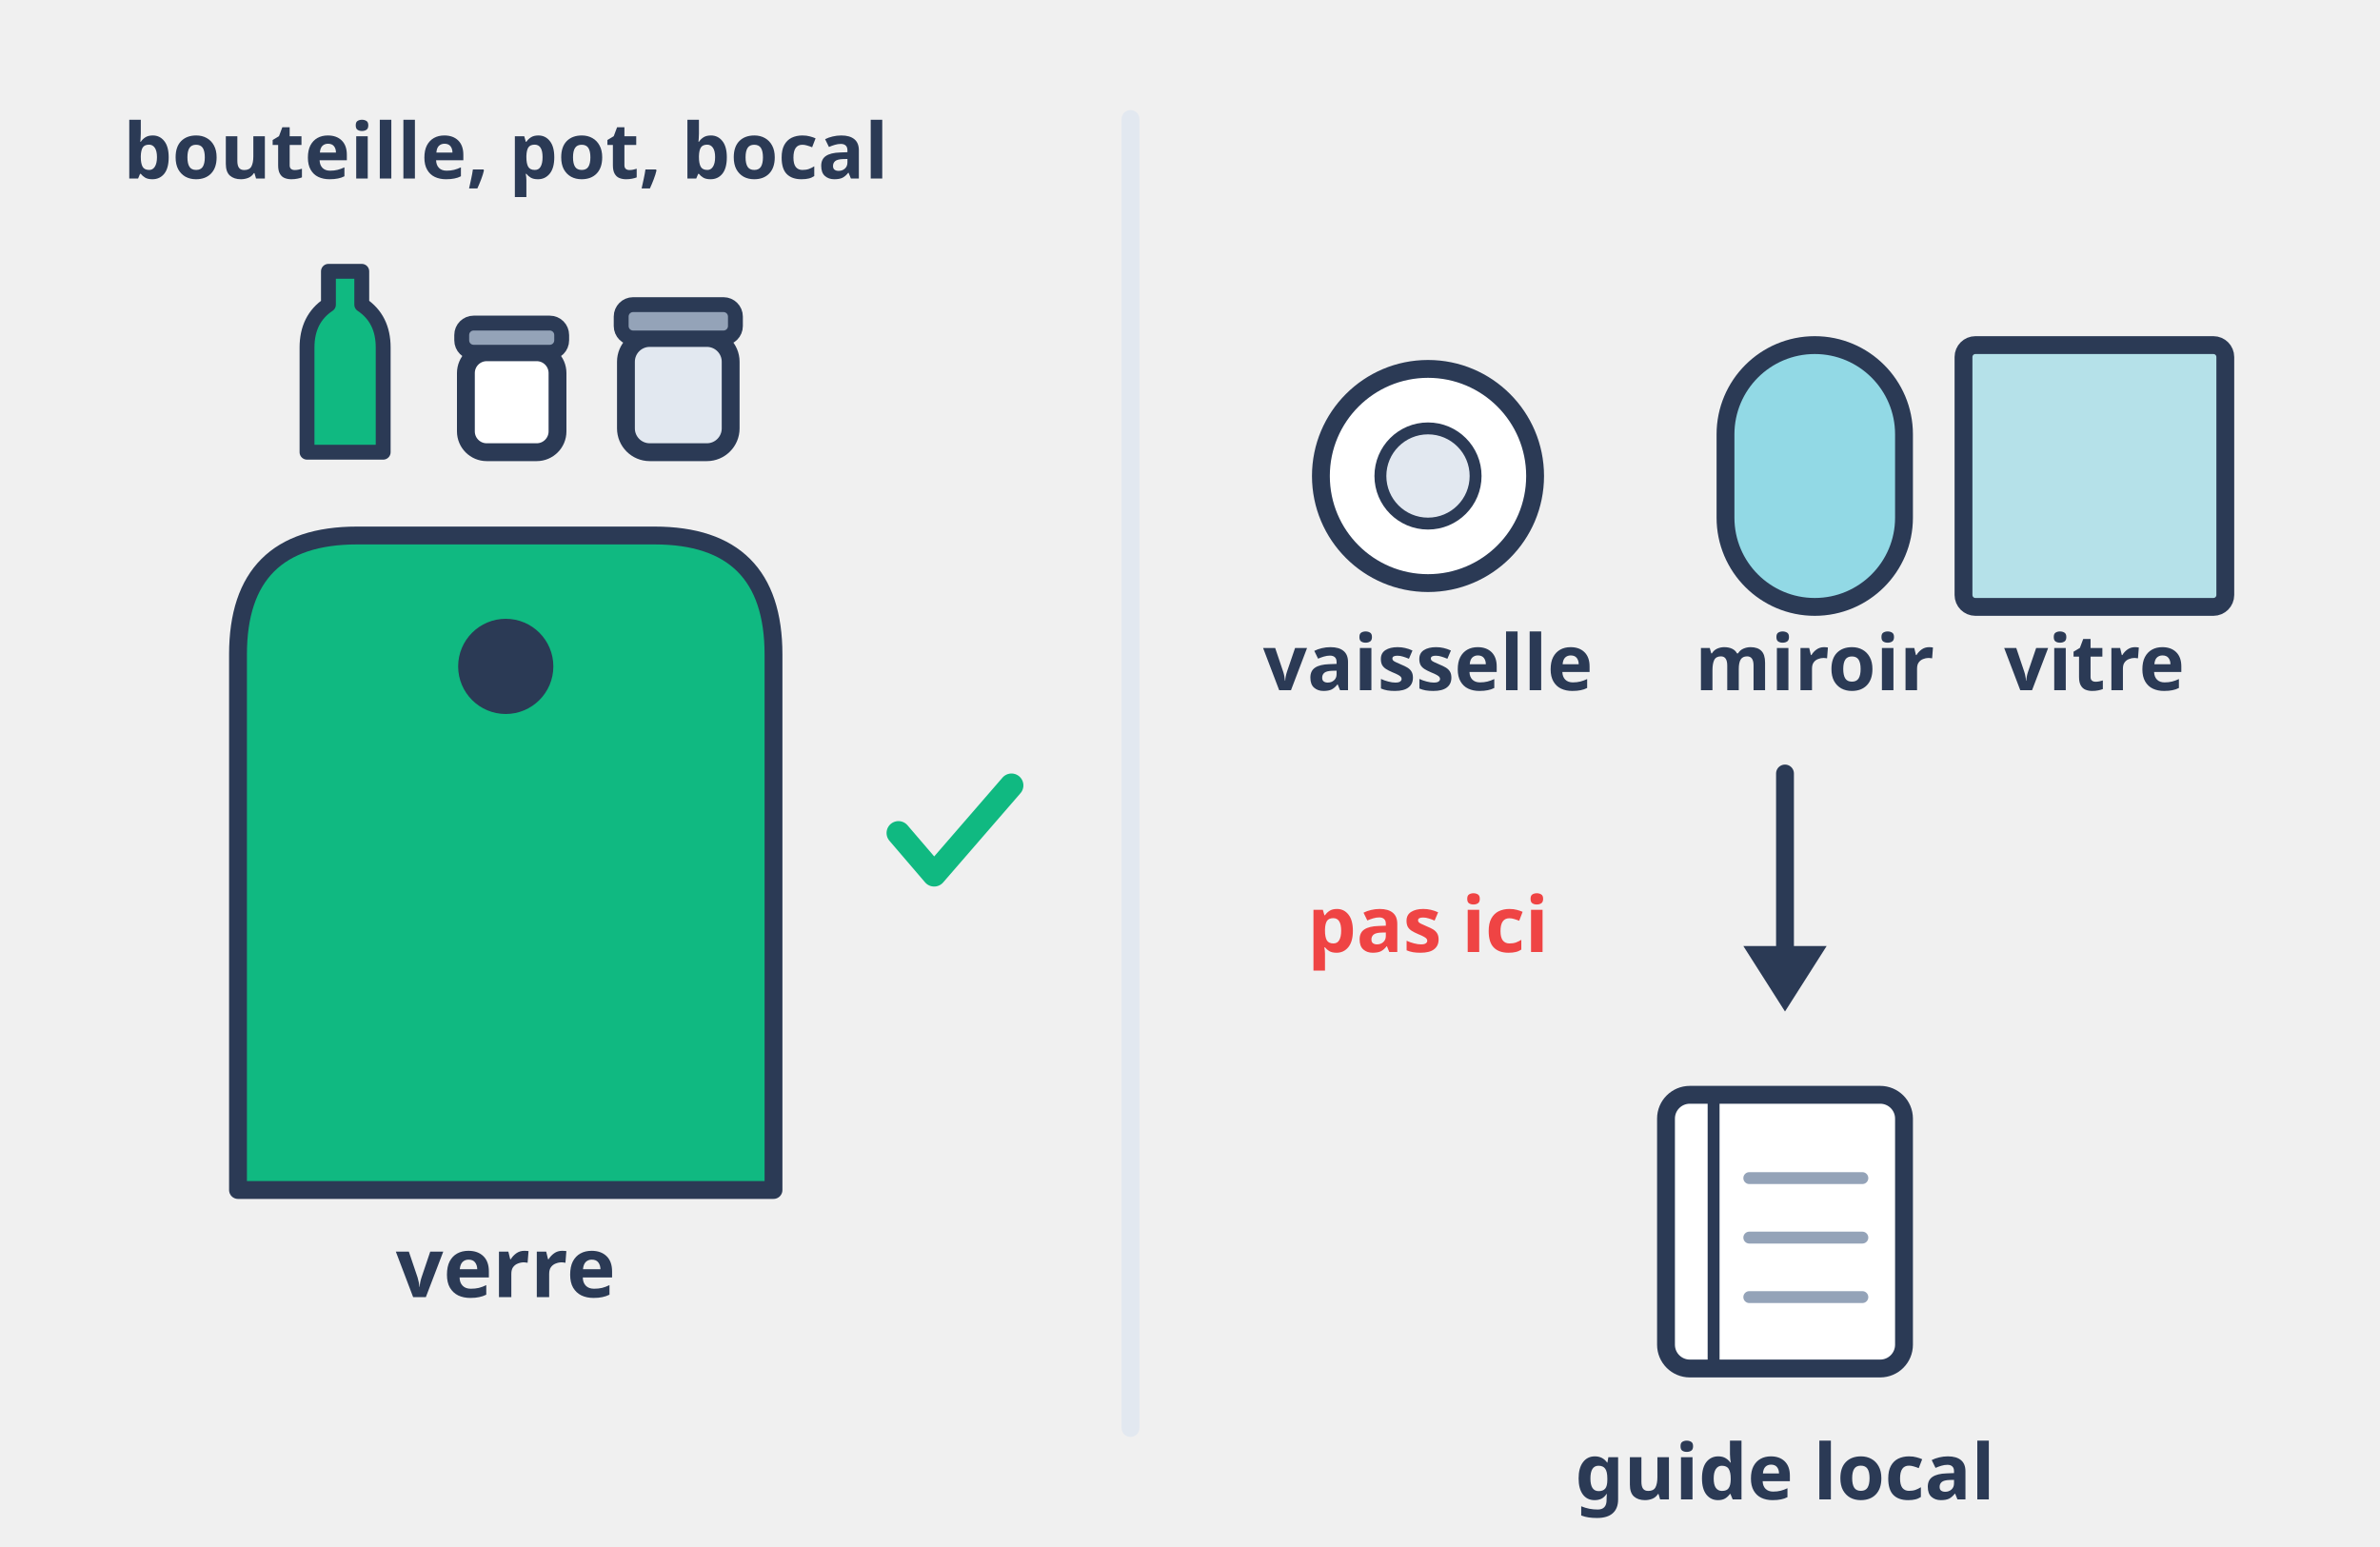
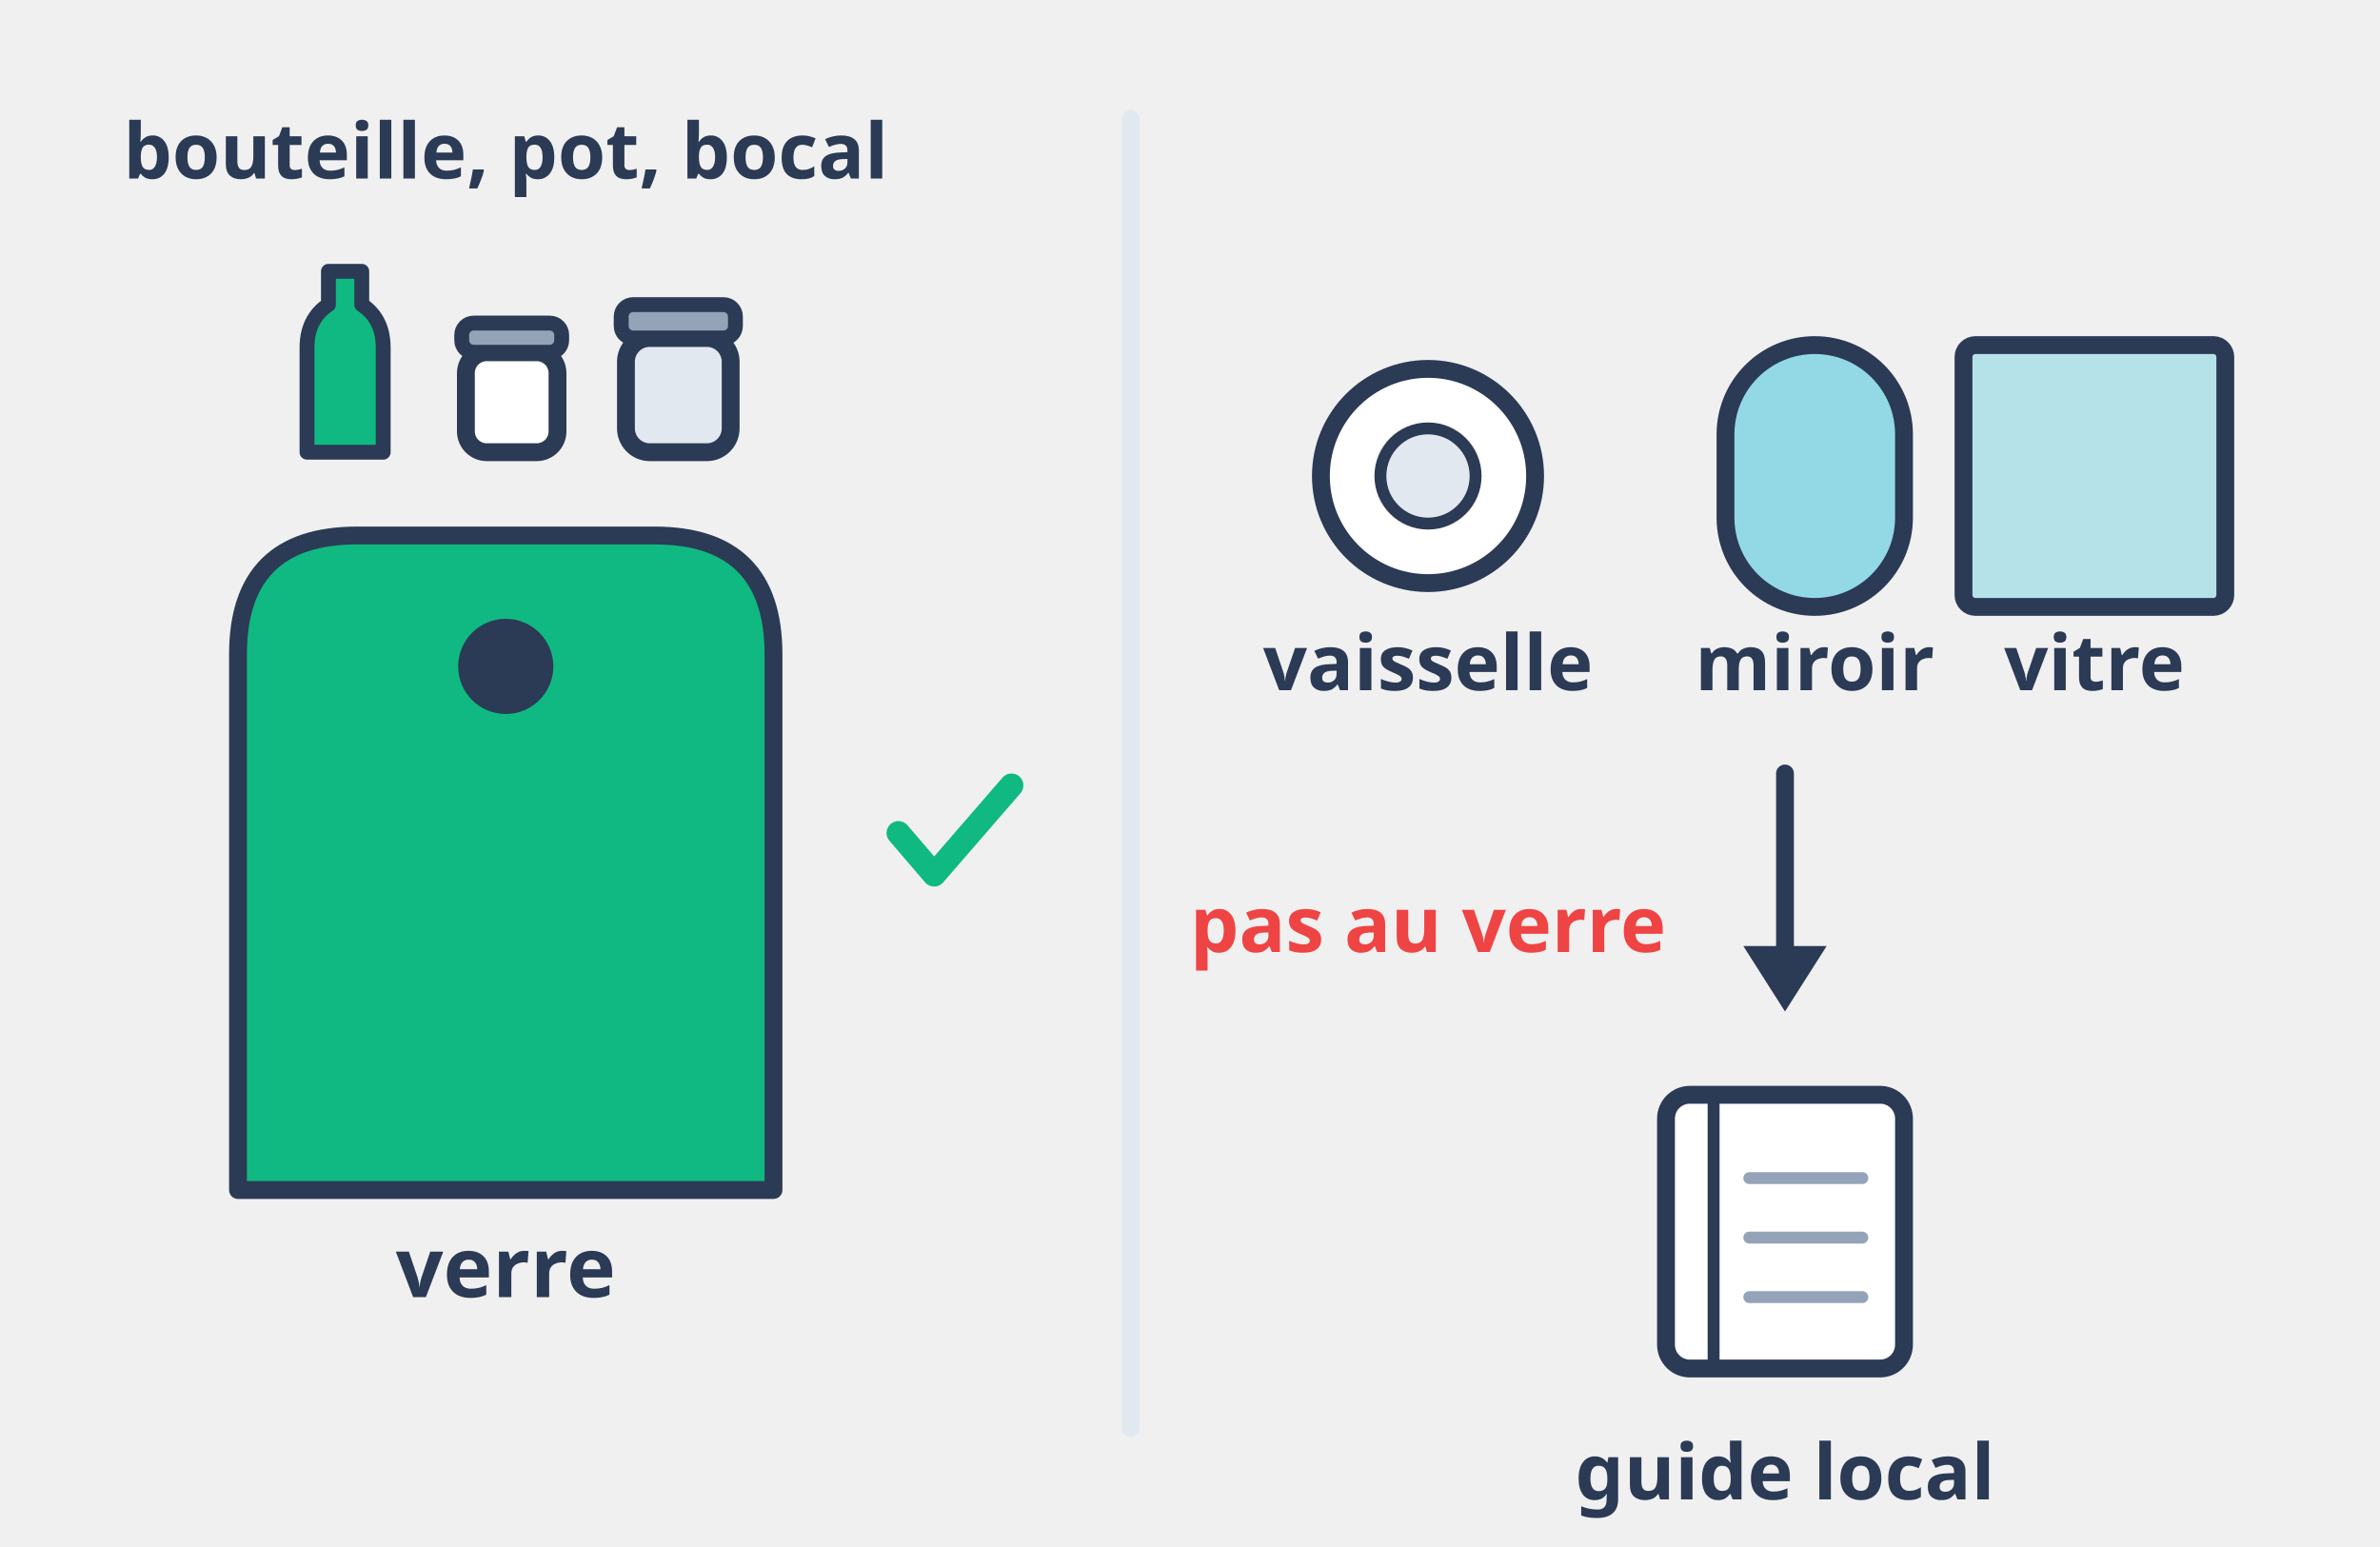
<svg xmlns="http://www.w3.org/2000/svg" viewBox="0 0 400 260" role="img">
  <style>@media (prefers-reduced-motion: reduce){*{animation:none!important}}</style>
  <g font-family="system-ui, sans-serif" font-weight="600" text-anchor="middle" stroke-linecap="round" stroke-linejoin="round">
    <path d="M40 200V110 Q40 90 60 90 H110 Q130 90 130 110 V200 Z" stroke="#2B3A55" stroke-width="3" fill="#10B981" />
    <circle cx="85" cy="112" r="8" fill="#2B3A55" />
    <text x="85" y="218" font-size="14" fill="#2B3A55">verre</text>
    <path d="M51.6 76V58.4 Q51.6 53.6 55.2 51.2 V45.6 H60.8 V51.2 Q64.4 53.6 64.4 58.4 V76 Z" stroke="#2B3A55" stroke-width="2.5" fill="#10B981" />
    <rect x="78.3" y="59.2" width="15.4" height="16.8" rx="3.5" fill="#FFFFFF" stroke="#2B3A55" stroke-width="3" />
    <rect x="77.6" y="54.3" width="16.8" height="4.9" rx="2" fill="#94A3B8" stroke="#2B3A55" stroke-width="2.5" />
    <rect x="105.2" y="56.8" width="17.6" height="19.2" rx="4" fill="#E2E8F0" stroke="#2B3A55" stroke-width="3" />
    <rect x="104.4" y="51.2" width="19.2" height="5.6" rx="2" fill="#94A3B8" stroke="#2B3A55" stroke-width="2.5" />
    <text x="85" y="30" font-size="13" fill="#2B3A55">bouteille, pot, bocal</text>
    <path d="M151 140L157 147L170 132" stroke="#10B981" stroke-width="4" fill="none" />
    <path d="M190 20V240" stroke="#E2E8F0" stroke-width="3" fill="none" />
    <circle cx="240" cy="80" r="18" fill="#FFFFFF" stroke="#2B3A55" stroke-width="3" />
    <circle cx="240" cy="80" r="8" fill="#E2E8F0" stroke="#2B3A55" stroke-width="2" />
    <text x="240" y="116" font-size="13" fill="#2B3A55">vaisselle</text>
    <rect x="290" y="58" width="30" height="44" rx="15" fill="#06B6D4" stroke="#2B3A55" stroke-width="3" fill-opacity=".4" />
    <text x="305" y="116" font-size="13" fill="#2B3A55">miroir</text>
    <rect x="330" y="58" width="44" height="44" rx="2" fill="#06B6D4" stroke="#2B3A55" stroke-width="3" fill-opacity=".25" />
    <text x="352" y="116" font-size="13" fill="#2B3A55">vitre</text>
    <path d="M300 130 L300 159" stroke="#2B3A55" stroke-width="3" fill="none" />
    <polygon points="300,170 293,159 307,159" fill="#2B3A55" />
    <rect x="280" y="184" width="40" height="46" rx="4" fill="#FFFFFF" stroke="#2B3A55" stroke-width="3" />
    <path d="M288 184V230" stroke="#2B3A55" stroke-width="2" fill="none" />
    <path d="M294 198H313" stroke="#94A3B8" stroke-width="2" fill="none" />
    <path d="M294 208H313" stroke="#94A3B8" stroke-width="2" fill="none" />
    <path d="M294 218H313" stroke="#94A3B8" stroke-width="2" fill="none" />
    <text x="300" y="252" font-size="13" fill="#2B3A55">guide local</text>
-     <text x="240" y="160" font-size="13" fill="#EF4444">pas ici</text>
+     <text x="240" y="160" font-size="13" fill="#EF4444">pas au verre</text>
  </g>
</svg>
